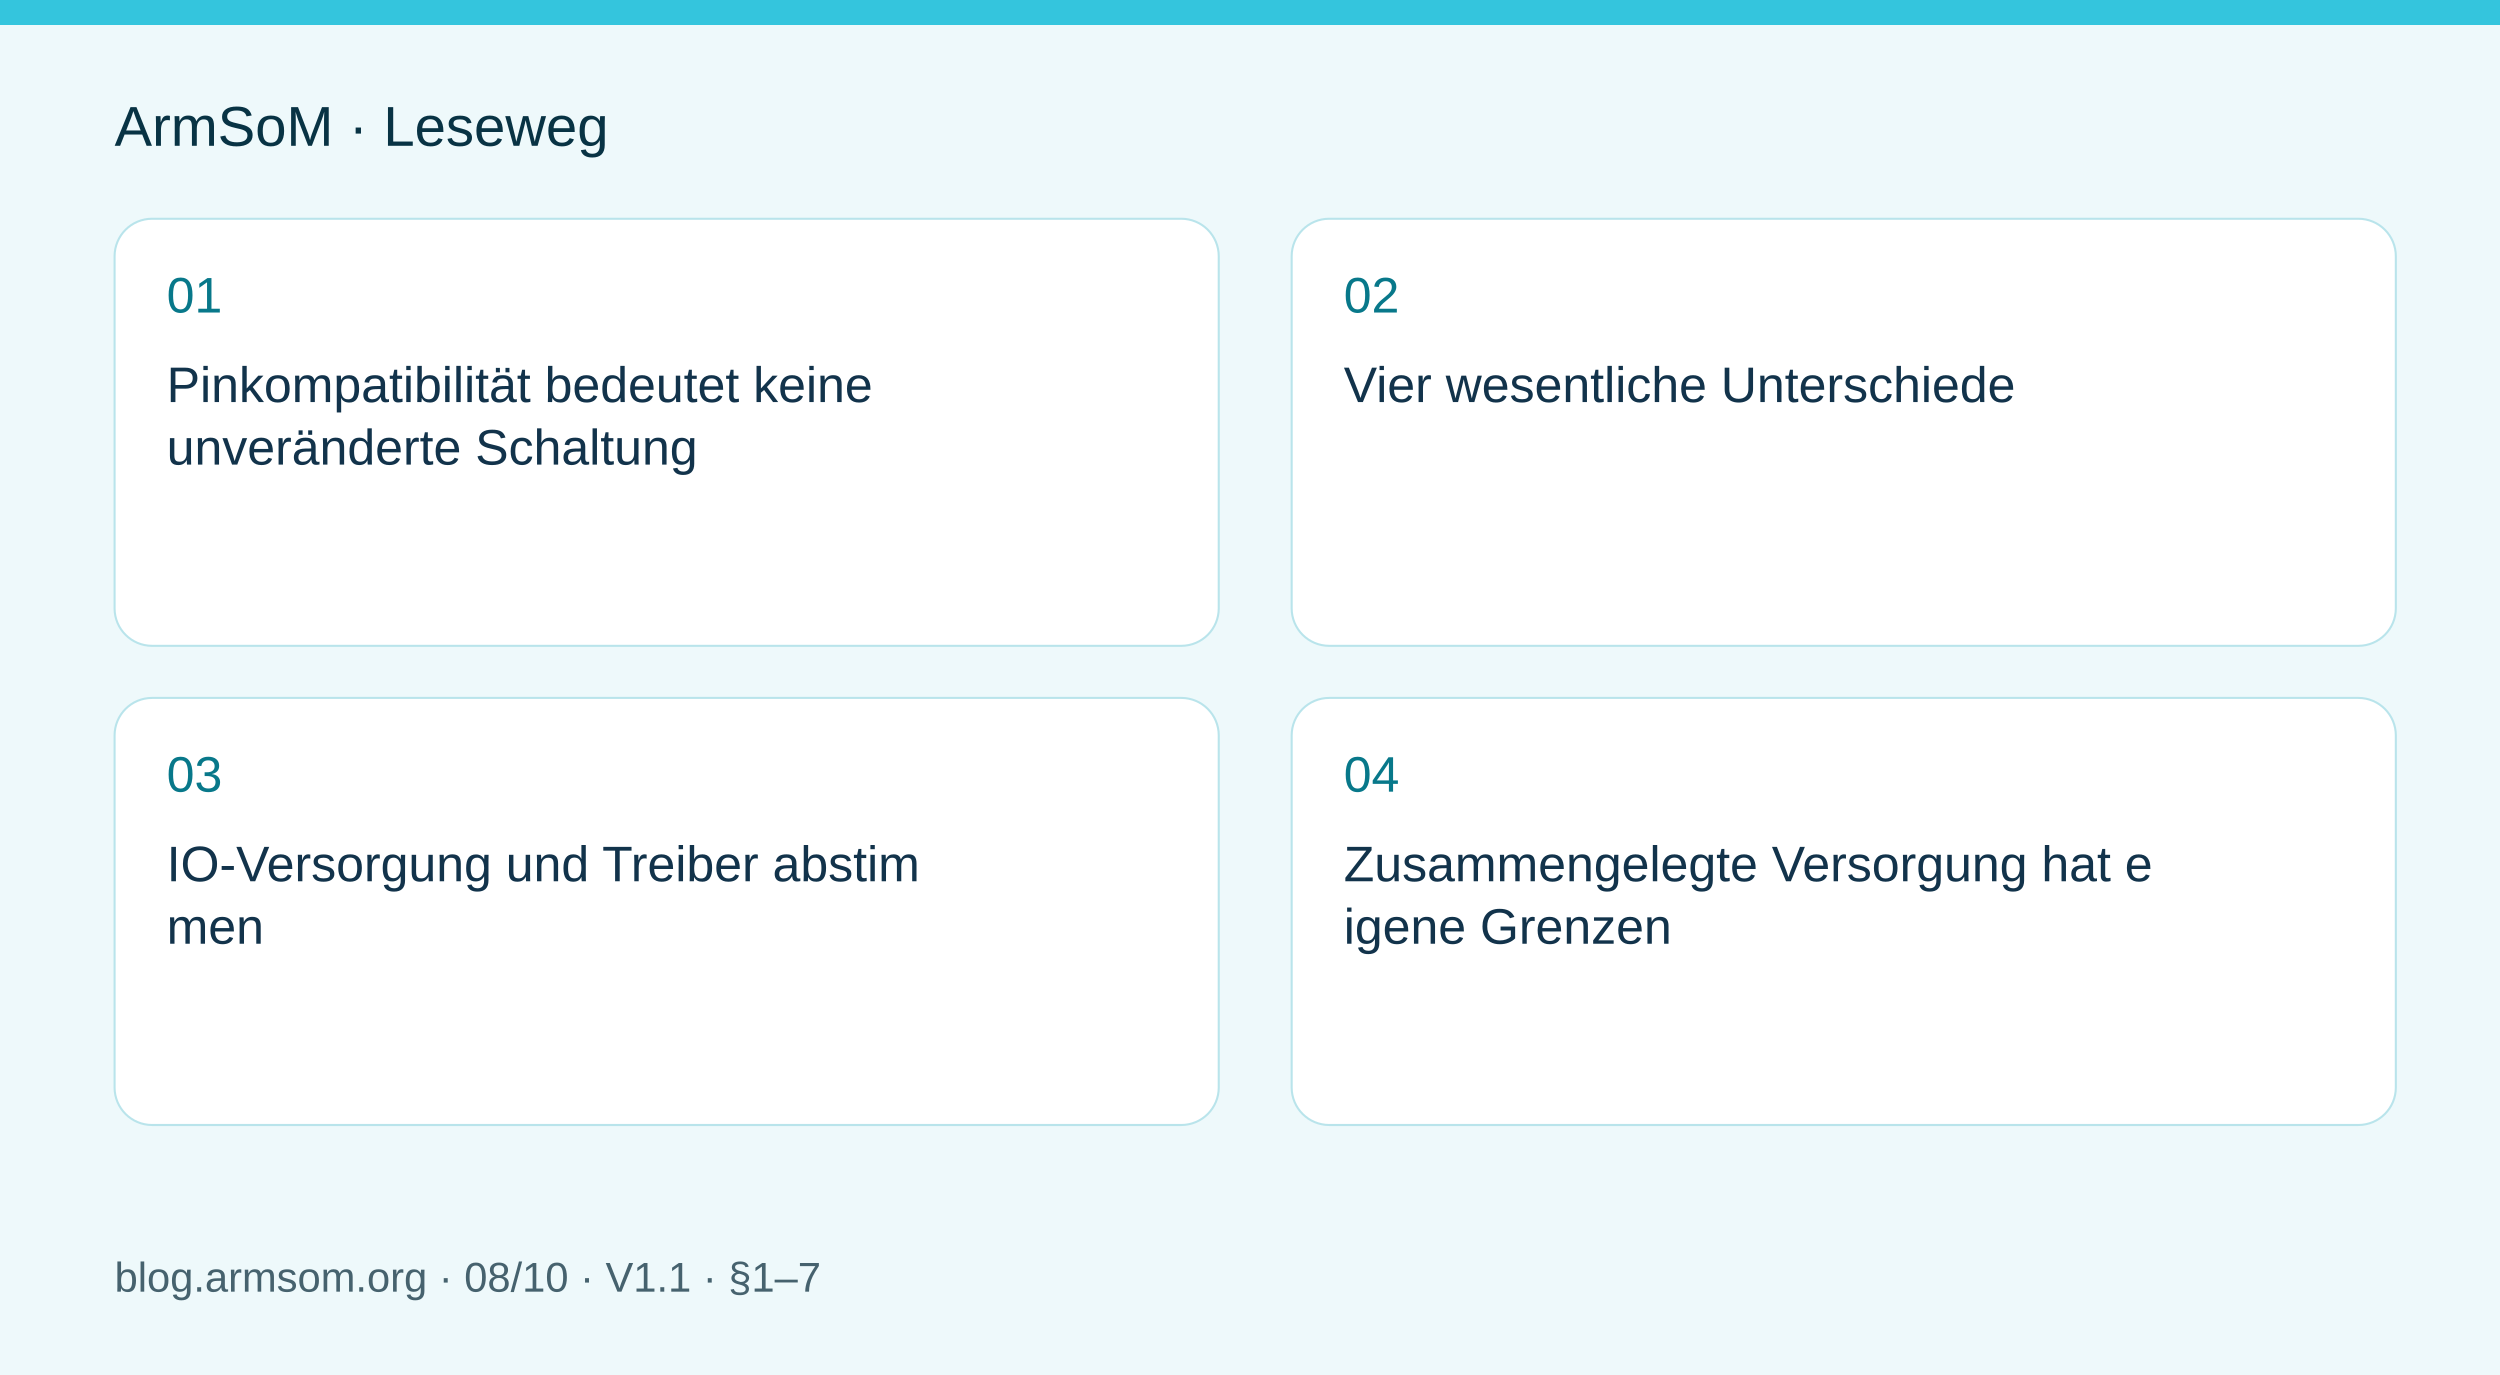
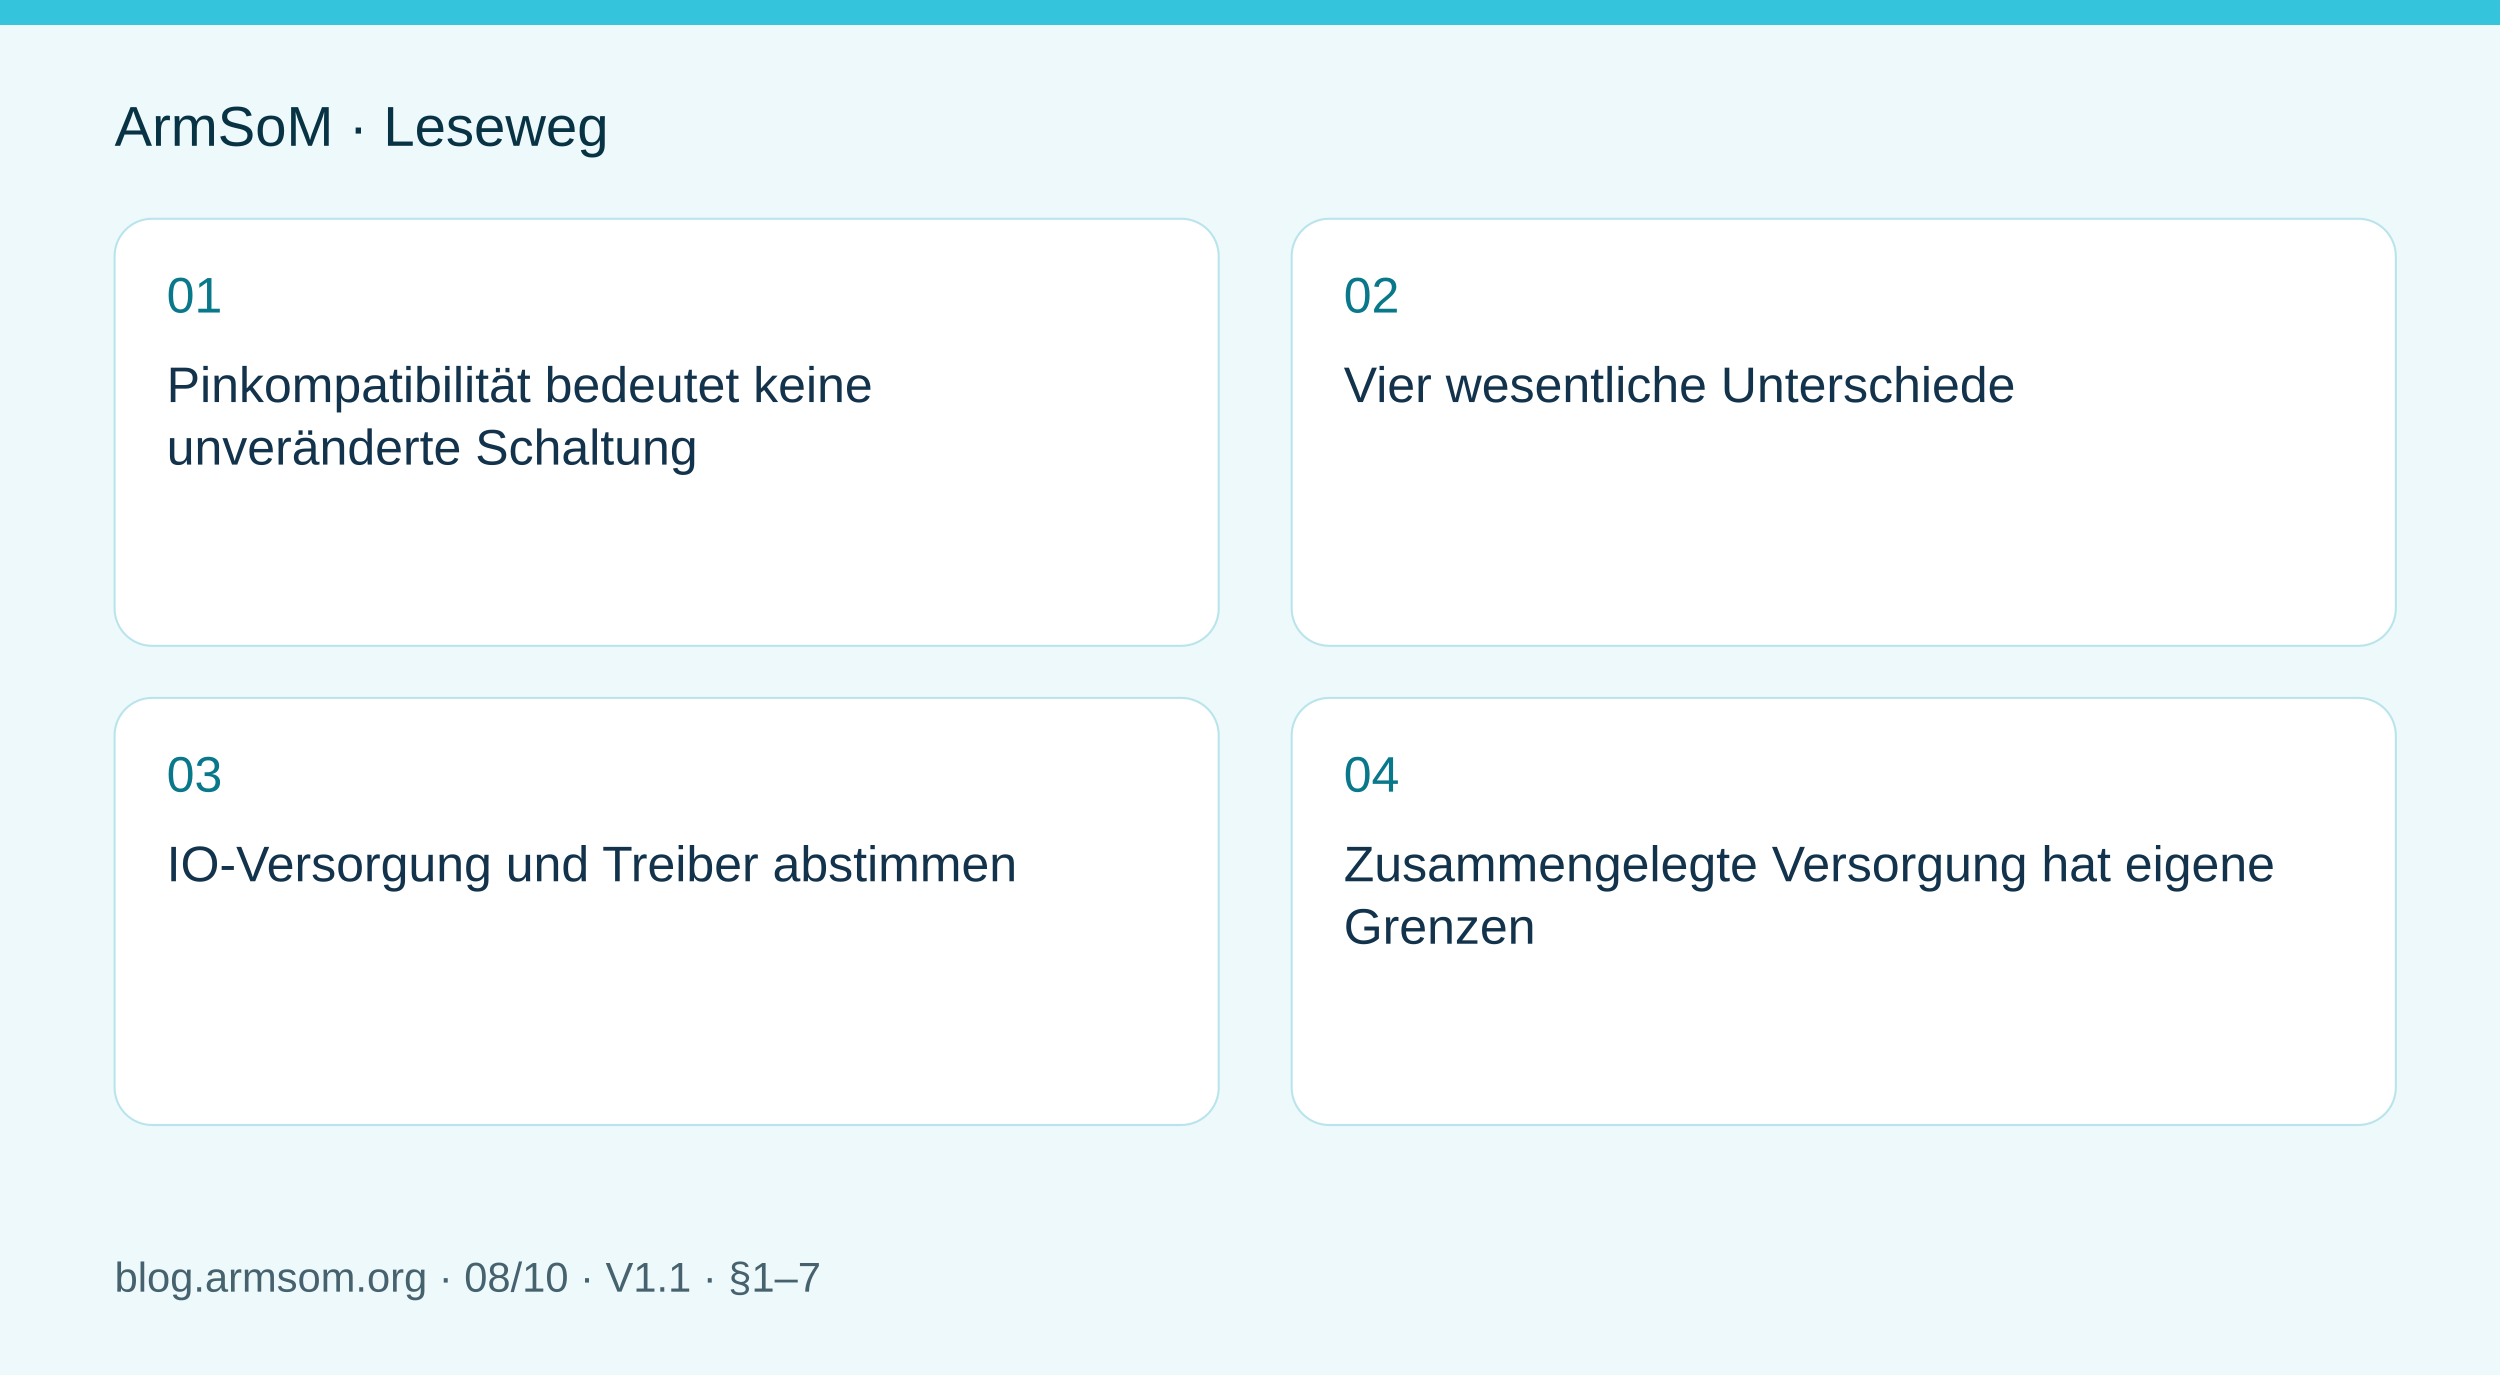
<svg xmlns="http://www.w3.org/2000/svg" width="1200" height="660" viewBox="0 0 1200 660" role="img">
  <rect width="1200" height="660" fill="#eef9fb" />
  <rect width="1200" height="12" fill="#34C5DD" />
  <text x="55" y="70" fill="#083344" font-family="Arial,Microsoft YaHei,sans-serif" font-size="27">ArmSoM · Leseweg</text>
  <rect x="55" y="105" width="530" height="205" rx="18" fill="white" stroke="#b9e4eb" />
  <text x="80" y="150" fill="#08788a" font-family="Arial" font-size="24">01</text>
  <text x="80" y="193" fill="#12334b" font-family="Arial,Microsoft YaHei,sans-serif" font-size="24">Pinkompatibilität bedeutet keine</text>
-   <text x="80" y="223" fill="#12334b" font-family="Arial,Microsoft YaHei,sans-serif" font-size="24"> unveränderte Schaltung</text>
+   <text x="80" y="223" fill="#12334b" font-family="Arial,Microsoft YaHei,sans-serif" font-size="24">unveränderte Schaltung</text>
  <rect x="620" y="105" width="530" height="205" rx="18" fill="white" stroke="#b9e4eb" />
  <text x="645" y="150" fill="#08788a" font-family="Arial" font-size="24">02</text>
  <text x="645" y="193" fill="#12334b" font-family="Arial,Microsoft YaHei,sans-serif" font-size="24">Vier wesentliche Unterschiede</text>
  <rect x="55" y="335" width="530" height="205" rx="18" fill="white" stroke="#b9e4eb" />
  <text x="80" y="380" fill="#08788a" font-family="Arial" font-size="24">03</text>
-   <text x="80" y="423" fill="#12334b" font-family="Arial,Microsoft YaHei,sans-serif" font-size="24">IO-Versorgung und Treiber abstim</text>
-   <text x="80" y="453" fill="#12334b" font-family="Arial,Microsoft YaHei,sans-serif" font-size="24">men</text>
+   <text x="80" y="423" fill="#12334b" font-family="Arial,Microsoft YaHei,sans-serif" font-size="24">IO-Versorgung und Treiber abstimmen</text>
  <rect x="620" y="335" width="530" height="205" rx="18" fill="white" stroke="#b9e4eb" />
  <text x="645" y="380" fill="#08788a" font-family="Arial" font-size="24">04</text>
-   <text x="645" y="423" fill="#12334b" font-family="Arial,Microsoft YaHei,sans-serif" font-size="24">Zusammengelegte Versorgung hat e</text>
-   <text x="645" y="453" fill="#12334b" font-family="Arial,Microsoft YaHei,sans-serif" font-size="24">igene Grenzen</text>
+   <text x="645" y="423" fill="#12334b" font-family="Arial,Microsoft YaHei,sans-serif" font-size="24">Zusammengelegte Versorgung hat eigene</text>
+   <text x="645" y="453" fill="#12334b" font-family="Arial,Microsoft YaHei,sans-serif" font-size="24">Grenzen</text>
  <text x="55" y="620" fill="#46626e" font-family="Arial" font-size="20">blog.armsom.org · 08/10 · V1.1 · §1–7</text>
</svg>
